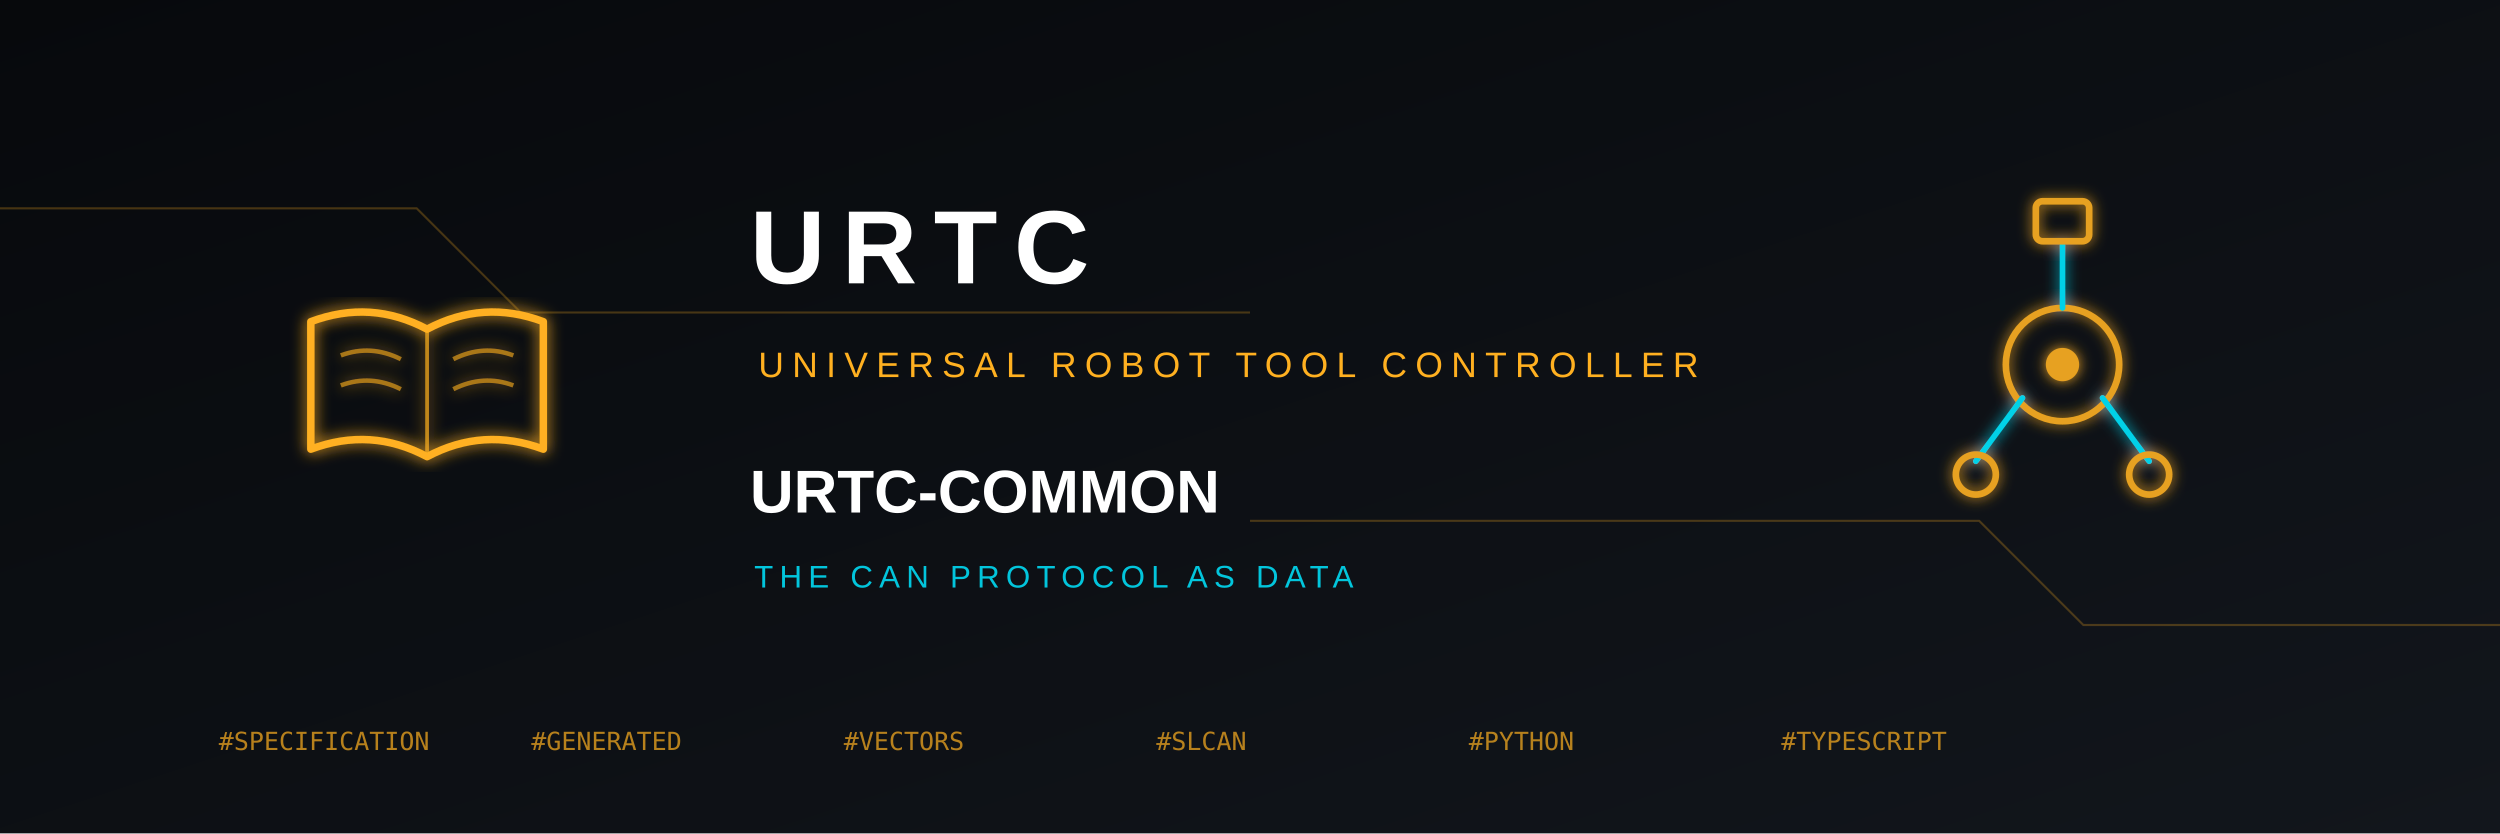
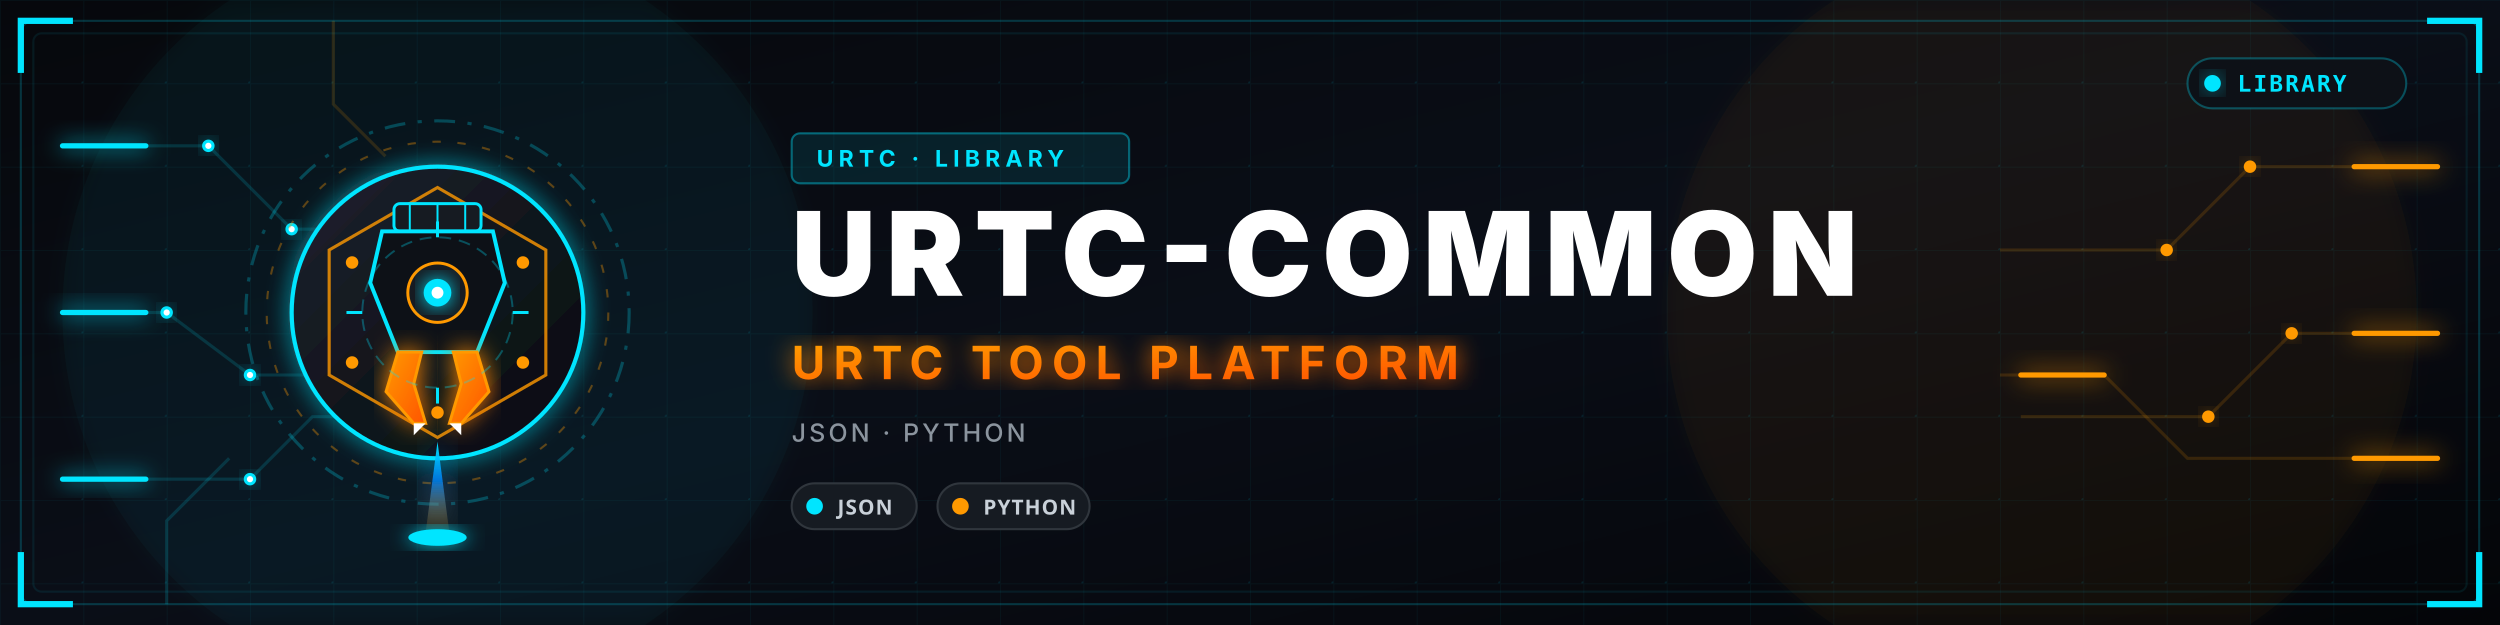
- <svg xmlns="http://www.w3.org/2000/svg" viewBox="0 0 1200 400" role="img" aria-labelledby="title desc">
+ <svg xmlns="http://www.w3.org/2000/svg" viewBox="0 0 1200 300" width="100%" height="100%">
  <defs>
-     <linearGradient id="bg" x1="0%" y1="0%" x2="100%" y2="100%">
-       <stop stop-color="#07090C" />
-       <stop offset="1" stop-color="#12161C" />
-     </linearGradient>
-     <filter id="g">
-       <feGaussianBlur stdDeviation="4" result="b" />
+     <linearGradient id="bgGlow" x1="0%" y1="0%" x2="100%" y2="100%">
+       <stop offset="0%" stop-color="#06080C" />
+       <stop offset="50%" stop-color="#0A0E17" />
+       <stop offset="100%" stop-color="#040508" />
+     </linearGradient>
+     <linearGradient id="cyanGlow" x1="0%" y1="0%" x2="100%" y2="0%">
+       <stop offset="0%" stop-color="#00E5FF" stop-opacity="0.9" />
+       <stop offset="100%" stop-color="#0088FF" stop-opacity="0.9" />
+     </linearGradient>
+     <linearGradient id="goldGlow" x1="0%" y1="0%" x2="100%" y2="100%">
+       <stop offset="0%" stop-color="#FF9900" />
+       <stop offset="100%" stop-color="#FF5500" />
+     </linearGradient>
+     <linearGradient id="canBeam" x1="0%" y1="0%" x2="0%" y2="100%">
+       <stop offset="0%" stop-color="#00E5FF" stop-opacity="1" />
+       <stop offset="40%" stop-color="#0088FF" stop-opacity="0.8" />
+       <stop offset="100%" stop-color="#FF9900" stop-opacity="0" />
+     </linearGradient>
+     <linearGradient id="metalGradient" x1="0%" y1="0%" x2="100%" y2="100%">
+       <stop offset="0%" stop-color="#1F2430" />
+       <stop offset="50%" stop-color="#11151C" />
+       <stop offset="100%" stop-color="#0A0D12" />
+     </linearGradient>
+     <filter id="glowCyan" x="-30%" y="-30%" width="160%" height="160%">
+       <feGaussianBlur stdDeviation="5" result="blur" />
      <feMerge>
-         <feMergeNode in="b" />
+         <feMergeNode in="blur" />
        <feMergeNode in="SourceGraphic" />
      </feMerge>
    </filter>
+     <filter id="glowGold" x="-30%" y="-30%" width="160%" height="160%">
+       <feGaussianBlur stdDeviation="6" result="blur" />
+       <feMerge>
+         <feMergeNode in="blur" />
+         <feMergeNode in="SourceGraphic" />
+       </feMerge>
+     </filter>
+     <filter id="glowBeam" x="-30%" y="-30%" width="160%" height="160%">
+       <feGaussianBlur stdDeviation="8" result="blur" />
+       <feMerge>
+         <feMergeNode in="blur" />
+         <feMergeNode in="SourceGraphic" />
+       </feMerge>
+     </filter>
+     <pattern id="cyberGrid" width="40" height="40" patternUnits="userSpaceOnUse">
+       <path d="M 40 0 L 0 0 0 40" fill="none" stroke="#00E5FF" stroke-opacity="0.04" stroke-width="1" />
+       <circle cx="40" cy="40" r="1" fill="#00E5FF" fill-opacity="0.1" />
+     </pattern>
+     <g id="pcbNode">
+       <circle cx="0" cy="0" r="3" fill="#00E5FF" filter="url(#glowCyan)" />
+       <circle cx="0" cy="0" r="1.5" fill="#FFFFFF" />
+     </g>
  </defs>
-   <rect width="1200" height="400" fill="url(#bg)" />
-   <g fill="none" stroke="#FFB020" stroke-width="1" opacity=".25">
-     <path d="M0 100H200L250 150H600" />
-     <path d="M1200 300H1000L950 250H600" />
-   </g>
-   <g transform="translate(205 185) scale(.9)" filter="url(#g)">
-     <path d="M-62,-34 Q-30,-46 0,-30 Q30,-46 62,-34 V34 Q30,22 0,38 Q-30,22 -62,34 Z" fill="none" stroke="#FFB020" stroke-width="4" stroke-linejoin="round" />
-     <path d="M0,-30 V38" stroke="#FFB020" stroke-width="2.0" opacity=".7" />
-     <path d="M-46,-16 Q-30,-22 -14,-14 M-46,0 Q-30,-6 -14,2 M14,-14 Q30,-22 46,-16 M14,2 Q30,-6 46,0" fill="none" stroke="#FFB020" stroke-width="2.4" opacity=".6" />
-   </g>
-   <g transform="translate(990 175) scale(.8)" filter="url(#g)" opacity=".9">
-     <g stroke="#FFB020" stroke-width="4" fill="none" stroke-linecap="round" stroke-linejoin="round">
-       <circle r="34" />
-       <circle r="10" fill="#FFB020" stroke="none" />
-       <path d="M0,-34 V-74 M-24,20 L-52,58 M24,20 L52,58" stroke="#00E5FF" stroke-width="3.4" />
-       <rect x="-16" y="-98" width="32" height="24" rx="4" />
-       <circle cx="-52" cy="66" r="12" />
-       <circle cx="52" cy="66" r="12" />
-     </g>
-   </g>
-   <text x="360" y="136" font-family="Arial,sans-serif" font-size="50" font-weight="bold" fill="#FFF" letter-spacing="8">URTC</text>
-   <text x="364" y="181" font-family="Arial,sans-serif" font-size="17" fill="#FFB020" letter-spacing="4">UNIVERSAL ROBOT TOOL CONTROLLER</text>
-   <text x="360" y="246" font-family="Arial,sans-serif" font-size="29" font-weight="bold" fill="#FFF">URTC-COMMON</text>
-   <text x="362" y="282" font-family="Arial,sans-serif" font-size="15" fill="#00E5FF" opacity=".85" letter-spacing="3">THE CAN PROTOCOL AS DATA</text>
-   <g font-family="monospace" font-size="12" fill="#FFB020" opacity=".7">
-     <text x="105" y="360">#SPECIFICATION</text>
-     <text x="255" y="360">#GENERATED</text>
-     <text x="405" y="360">#VECTORS</text>
-     <text x="555" y="360">#SLCAN</text>
-     <text x="705" y="360">#PYTHON</text>
-     <text x="855" y="360">#TYPESCRIPT</text>
+   <rect width="1200" height="300" fill="url(#bgGlow)" />
+   <rect width="1200" height="300" fill="url(#cyberGrid)" />
+   <circle cx="210" cy="150" r="180" fill="#00E5FF" fill-opacity="0.03" filter="url(#glowCyan)">
+     <animate attributeName="fill-opacity" values="0.02;0.05;0.02" dur="6s" repeatCount="indefinite" />
+   </circle>
+   <circle cx="980" cy="150" r="180" fill="#FF9900" fill-opacity="0.03" filter="url(#glowGold)">
+     <animate attributeName="fill-opacity" values="0.02;0.05;0.02" dur="6s" repeatCount="indefinite" />
+   </circle>
+   <rect x="10" y="10" width="1180" height="280" fill="none" stroke="#00E5FF" stroke-opacity="0.2" stroke-width="1" rx="6" />
+   <rect x="16" y="16" width="1168" height="268" fill="none" stroke="#00E5FF" stroke-opacity="0.08" stroke-width="1" rx="4" />
+   <path d="M 10 35 L 10 10 L 35 10" fill="none" stroke="#00E5FF" stroke-width="3">
+     <animate attributeName="stroke-opacity" values="0.6;1;0.6" dur="3s" repeatCount="indefinite" />
+   </path>
+   <path d="M 1190 35 L 1190 10 L 1165 10" fill="none" stroke="#00E5FF" stroke-width="3">
+     <animate attributeName="stroke-opacity" values="0.6;1;0.6" dur="3s" repeatCount="indefinite" />
+   </path>
+   <path d="M 10 265 L 10 290 L 35 290" fill="none" stroke="#00E5FF" stroke-width="3">
+     <animate attributeName="stroke-opacity" values="0.6;1;0.6" dur="3s" repeatCount="indefinite" />
+   </path>
+   <path d="M 1190 265 L 1190 290 L 1165 290" fill="none" stroke="#00E5FF" stroke-width="3">
+     <animate attributeName="stroke-opacity" values="0.6;1;0.6" dur="3s" repeatCount="indefinite" />
+   </path>
+   <g stroke="#00E5FF" stroke-opacity="0.15" stroke-width="1.5" fill="none">
+     <path d="M 30 70 L 100 70 L 140 110 L 180 110" />
+     <path d="M 30 150 L 80 150 L 120 180 L 160 180" />
+     <path d="M 30 230 L 120 230 L 150 200 L 175 200" />
+     <path d="M 80 290 L 80 250 L 110 220" />
+     <path d="M 160 10 L 160 50 L 185 75" stroke="#FF9900" stroke-opacity="0.15" />
+   </g>
+   <g fill="none" stroke-linecap="round" stroke-linejoin="round">
+     <path d="M 30 70 L 100 70 L 140 110 L 180 110" stroke="#00E5FF" stroke-width="2.5" stroke-dasharray="40, 200" filter="url(#glowCyan)">
+       <animate attributeName="stroke-dashoffset" values="240;0" dur="3s" repeatCount="indefinite" />
+     </path>
+     <path d="M 30 150 L 80 150 L 120 180 L 160 180" stroke="#00E5FF" stroke-width="2.5" stroke-dasharray="40, 180" filter="url(#glowCyan)">
+       <animate attributeName="stroke-dashoffset" values="220;0" dur="3.5s" repeatCount="indefinite" />
+     </path>
+     <path d="M 30 230 L 120 230 L 150 200 L 175 200" stroke="#00E5FF" stroke-width="2.5" stroke-dasharray="40, 190" filter="url(#glowCyan)">
+       <animate attributeName="stroke-dashoffset" values="230;0" dur="3.2s" repeatCount="indefinite" />
+     </path>
+   </g>
+   <use href="#pcbNode" x="100" y="70" />
+   <use href="#pcbNode" x="140" y="110" />
+   <use href="#pcbNode" x="80" y="150" />
+   <use href="#pcbNode" x="120" y="180" />
+   <use href="#pcbNode" x="120" y="230" />
+   <g stroke="#FF9900" stroke-opacity="0.15" stroke-width="1.5" fill="none">
+     <path d="M 1170 80 L 1080 80 L 1040 120 L 960 120" />
+     <path d="M 1170 160 L 1100 160 L 1060 200 L 970 200" />
+     <path d="M 1170 220 L 1050 220 L 1010 180 M 1010 180 L 960 180" />
+   </g>
+   <g fill="none" stroke-linecap="round" stroke-linejoin="round">
+     <path d="M 1170 80 L 1080 80 L 1040 120 L 960 120" stroke="#FF9900" stroke-width="2.5" stroke-dasharray="40, 230" filter="url(#glowGold)">
+       <animate attributeName="stroke-dashoffset" values="0;270" dur="3.5s" repeatCount="indefinite" />
+     </path>
+     <path d="M 1170 160 L 1100 160 L 1060 200 L 970 200" stroke="#FF9900" stroke-width="2.5" stroke-dasharray="40, 240" filter="url(#glowGold)">
+       <animate attributeName="stroke-dashoffset" values="0;280" dur="3.8s" repeatCount="indefinite" />
+     </path>
+     <path d="M 1170 220 L 1050 220 L 1010 180 M 1010 180 L 960 180" stroke="#FF9900" stroke-width="2.5" stroke-dasharray="40, 250" filter="url(#glowGold)">
+       <animate attributeName="stroke-dashoffset" values="0;290" dur="4s" repeatCount="indefinite" />
+     </path>
+   </g>
+   <circle cx="1080" cy="80" r="3" fill="#FF9900" filter="url(#glowGold)" />
+   <circle cx="1040" cy="120" r="3" fill="#FF9900" filter="url(#glowGold)" />
+   <circle cx="1100" cy="160" r="3" fill="#FF9900" filter="url(#glowGold)" />
+   <circle cx="1060" cy="200" r="3" fill="#FF9900" filter="url(#glowGold)" />
+   <g transform="translate(210, 150)">
+     <g>
+       <circle cx="0" cy="0" r="92" fill="none" stroke="#00E5FF" stroke-opacity="0.25" stroke-width="1.5" stroke-dasharray="10,6,2,6" />
+       <circle cx="0" cy="0" r="82" fill="none" stroke="#FF9900" stroke-opacity="0.35" stroke-width="1" stroke-dasharray="4,8" />
+       <animateTransform attributeName="transform" type="rotate" from="0 0 0" to="360 0 0" dur="30s" repeatCount="indefinite" />
+     </g>
+     <circle cx="0" cy="0" r="70" fill="url(#metalGradient)" stroke="#00E5FF" stroke-width="2" filter="url(#glowCyan)" />
+     <g>
+       <polygon points="0,-60 52,-30 52,30 0,60 -52,30 -52,-30" fill="none" stroke="#FF9900" stroke-width="1.5" stroke-opacity="0.8" />
+       <circle cx="0" cy="-48" r="3" fill="#FF9900" />
+       <circle cx="41" cy="-24" r="3" fill="#FF9900" />
+       <circle cx="41" cy="24" r="3" fill="#FF9900" />
+       <circle cx="0" cy="48" r="3" fill="#FF9900" />
+       <circle cx="-41" cy="24" r="3" fill="#FF9900" />
+       <circle cx="-41" cy="-24" r="3" fill="#FF9900" />
+       <animateTransform attributeName="transform" type="rotate" from="360 0 0" to="0 0 0" dur="24s" repeatCount="indefinite" />
+     </g>
+     <g transform="scale(0.95)">
+       <rect x="-22" y="-55" width="44" height="14" rx="3" fill="#161B22" stroke="#00E5FF" stroke-width="1.5" />
+       <line x1="-14" y1="-55" x2="-14" y2="-41" stroke="#00E5FF" stroke-width="1" />
+       <line x1="0" y1="-55" x2="0" y2="-41" stroke="#00E5FF" stroke-width="1" />
+       <line x1="14" y1="-55" x2="14" y2="-41" stroke="#00E5FF" stroke-width="1" />
+       <path d="M -28 -41 L 28 -41 L 34 -15 L 20 20 L -20 20 L -34 -15 Z" fill="#0D1117" stroke="#00E5FF" stroke-width="2" />
+       <circle cx="0" cy="-10" r="15" fill="#161B22" stroke="#FF9900" stroke-width="1.5" />
+       <circle cx="0" cy="-10" r="7" fill="#00E5FF" filter="url(#glowCyan)">
+         <animate attributeName="opacity" values="0.4;1;0.4" dur="1.8s" repeatCount="indefinite" />
+       </circle>
+       <circle cx="0" cy="-10" r="3" fill="#FFFFFF" />
+       <g>
+         <path d="M -20 20 L -26 40 L -12 56 L -6 56 L -12 36 L -8 20 Z" fill="url(#goldGlow)" stroke="#FF9900" stroke-width="1.5" filter="url(#glowGold)" />
+         <path d="M -12 56 L -12 62 L -6 56 Z" fill="#FFFFFF" />
+         <animateTransform attributeName="transform" type="translate" values="0,0; -2,0; 0,0" dur="2s" repeatCount="indefinite" />
+       </g>
+       <g>
+         <path d="M 20 20 L 26 40 L 12 56 L 6 56 L 12 36 L 8 20 Z" fill="url(#goldGlow)" stroke="#FF9900" stroke-width="1.5" filter="url(#glowGold)" />
+         <path d="M 12 56 L 12 62 L 6 56 Z" fill="#FFFFFF" />
+         <animateTransform attributeName="transform" type="translate" values="0,0; 2,0; 0,0" dur="2s" repeatCount="indefinite" />
+       </g>
+       <line x1="0" y1="20" x2="0" y2="52" stroke="#00E5FF" stroke-width="2" stroke-dasharray="3,3" filter="url(#glowCyan)">
+         <animate attributeName="stroke-dashoffset" values="12;0" dur="0.8s" repeatCount="indefinite" />
+       </line>
+       <circle cx="0" cy="0" r="38" fill="none" stroke="#00E5FF" stroke-opacity="0.3" stroke-width="1" stroke-dasharray="6,4" />
+       <line x1="-46" y1="0" x2="-38" y2="0" stroke="#00E5FF" stroke-width="1.5" />
+       <line x1="38" y1="0" x2="46" y2="0" stroke="#00E5FF" stroke-width="1.5" />
+       <line x1="0" y1="-46" x2="0" y2="-38" stroke="#00E5FF" stroke-width="1.5" />
+       <line x1="0" y1="38" x2="0" y2="46" stroke="#00E5FF" stroke-width="1.5" />
+     </g>
+   </g>
+   <path d="M 210 212 L 204 258 L 216 258 Z" fill="url(#canBeam)" filter="url(#glowBeam)">
+     <animate attributeName="opacity" values="0.3;1;0.3" dur="1.2s" repeatCount="indefinite" />
+   </path>
+   <ellipse cx="210" cy="258" rx="14" ry="4" fill="#00E5FF" filter="url(#glowCyan)">
+     <animate attributeName="rx" values="10;18;10" dur="1.2s" repeatCount="indefinite" />
+     <animate attributeName="opacity" values="0.4;1;0.4" dur="1.2s" repeatCount="indefinite" />
+   </ellipse>
+   <g transform="translate(380, 0)">
+     <g transform="translate(0, 82)">
+       <rect x="0" y="-18" width="162" height="24" rx="4" fill="#00E5FF" fill-opacity="0.1" stroke="#00E5FF" stroke-opacity="0.4" stroke-width="1">
+         <animate attributeName="stroke-opacity" values="0.3;0.8;0.3" dur="4s" repeatCount="indefinite" />
+       </rect>
+       <text x="12" y="-2" font-family="'Inter', 'Segoe UI', 'Roboto', sans-serif" font-weight="700" font-size="11" fill="#00E5FF" letter-spacing="2.5">URTC · LIBRARY</text>
+     </g>
+     <text x="0" y="142" font-family="'Inter', 'Segoe UI', 'Roboto', sans-serif" font-weight="900" font-size="56" fill="#FFFFFF" letter-spacing="5">URTC-COMMON</text>
+     <text x="0" y="182" font-family="'Inter', 'Segoe UI', 'Roboto', sans-serif" font-weight="700" font-size="22" fill="url(#goldGlow)" letter-spacing="4" filter="url(#glowGold)">URTC TOOL PLATFORM</text>
+     <text x="0" y="212" font-family="'Inter', 'Segoe UI', 'Roboto', sans-serif" font-weight="500" font-size="12" fill="#8B949E" letter-spacing="1.5">JSON · PYTHON</text>
+     <g transform="translate(0, 232)">
+       <rect x="0" y="0" width="60" height="22" rx="11" fill="#161B22" stroke="#30363D" stroke-width="1" />
+       <circle cx="11" cy="11" r="4" fill="#00E5FF">
+         <animate attributeName="opacity" values="0.5;1;0.5" dur="2.0s" repeatCount="indefinite" />
+       </circle>
+       <text x="22" y="15" font-family="sans-serif" font-weight="600" font-size="10" fill="#C9D1D9" letter-spacing="0.5">JSON</text>
+       <rect x="70" y="0" width="73" height="22" rx="11" fill="#161B22" stroke="#30363D" stroke-width="1" />
+       <circle cx="81" cy="11" r="4" fill="#FF9900">
+         <animate attributeName="opacity" values="0.5;1;0.5" dur="2.2s" repeatCount="indefinite" />
+       </circle>
+       <text x="92" y="15" font-family="sans-serif" font-weight="600" font-size="10" fill="#C9D1D9" letter-spacing="0.5">PYTHON</text>
+     </g>
+   </g>
+   <g transform="translate(1060, 42)">
+     <rect x="-10" y="-14" width="105" height="24" rx="12" fill="#0D1117" stroke="#00E5FF" stroke-opacity="0.3" stroke-width="1" />
+     <circle cx="2" cy="-2" r="4" fill="#00E5FF" filter="url(#glowGold)">
+       <animate attributeName="opacity" values="0.3;1;0.3" dur="1.5s" repeatCount="indefinite" />
+     </circle>
+     <text x="14" y="2" font-family="monospace" font-weight="700" font-size="11" fill="#00E5FF" letter-spacing="1">LIBRARY</text>
  </g>
</svg>
